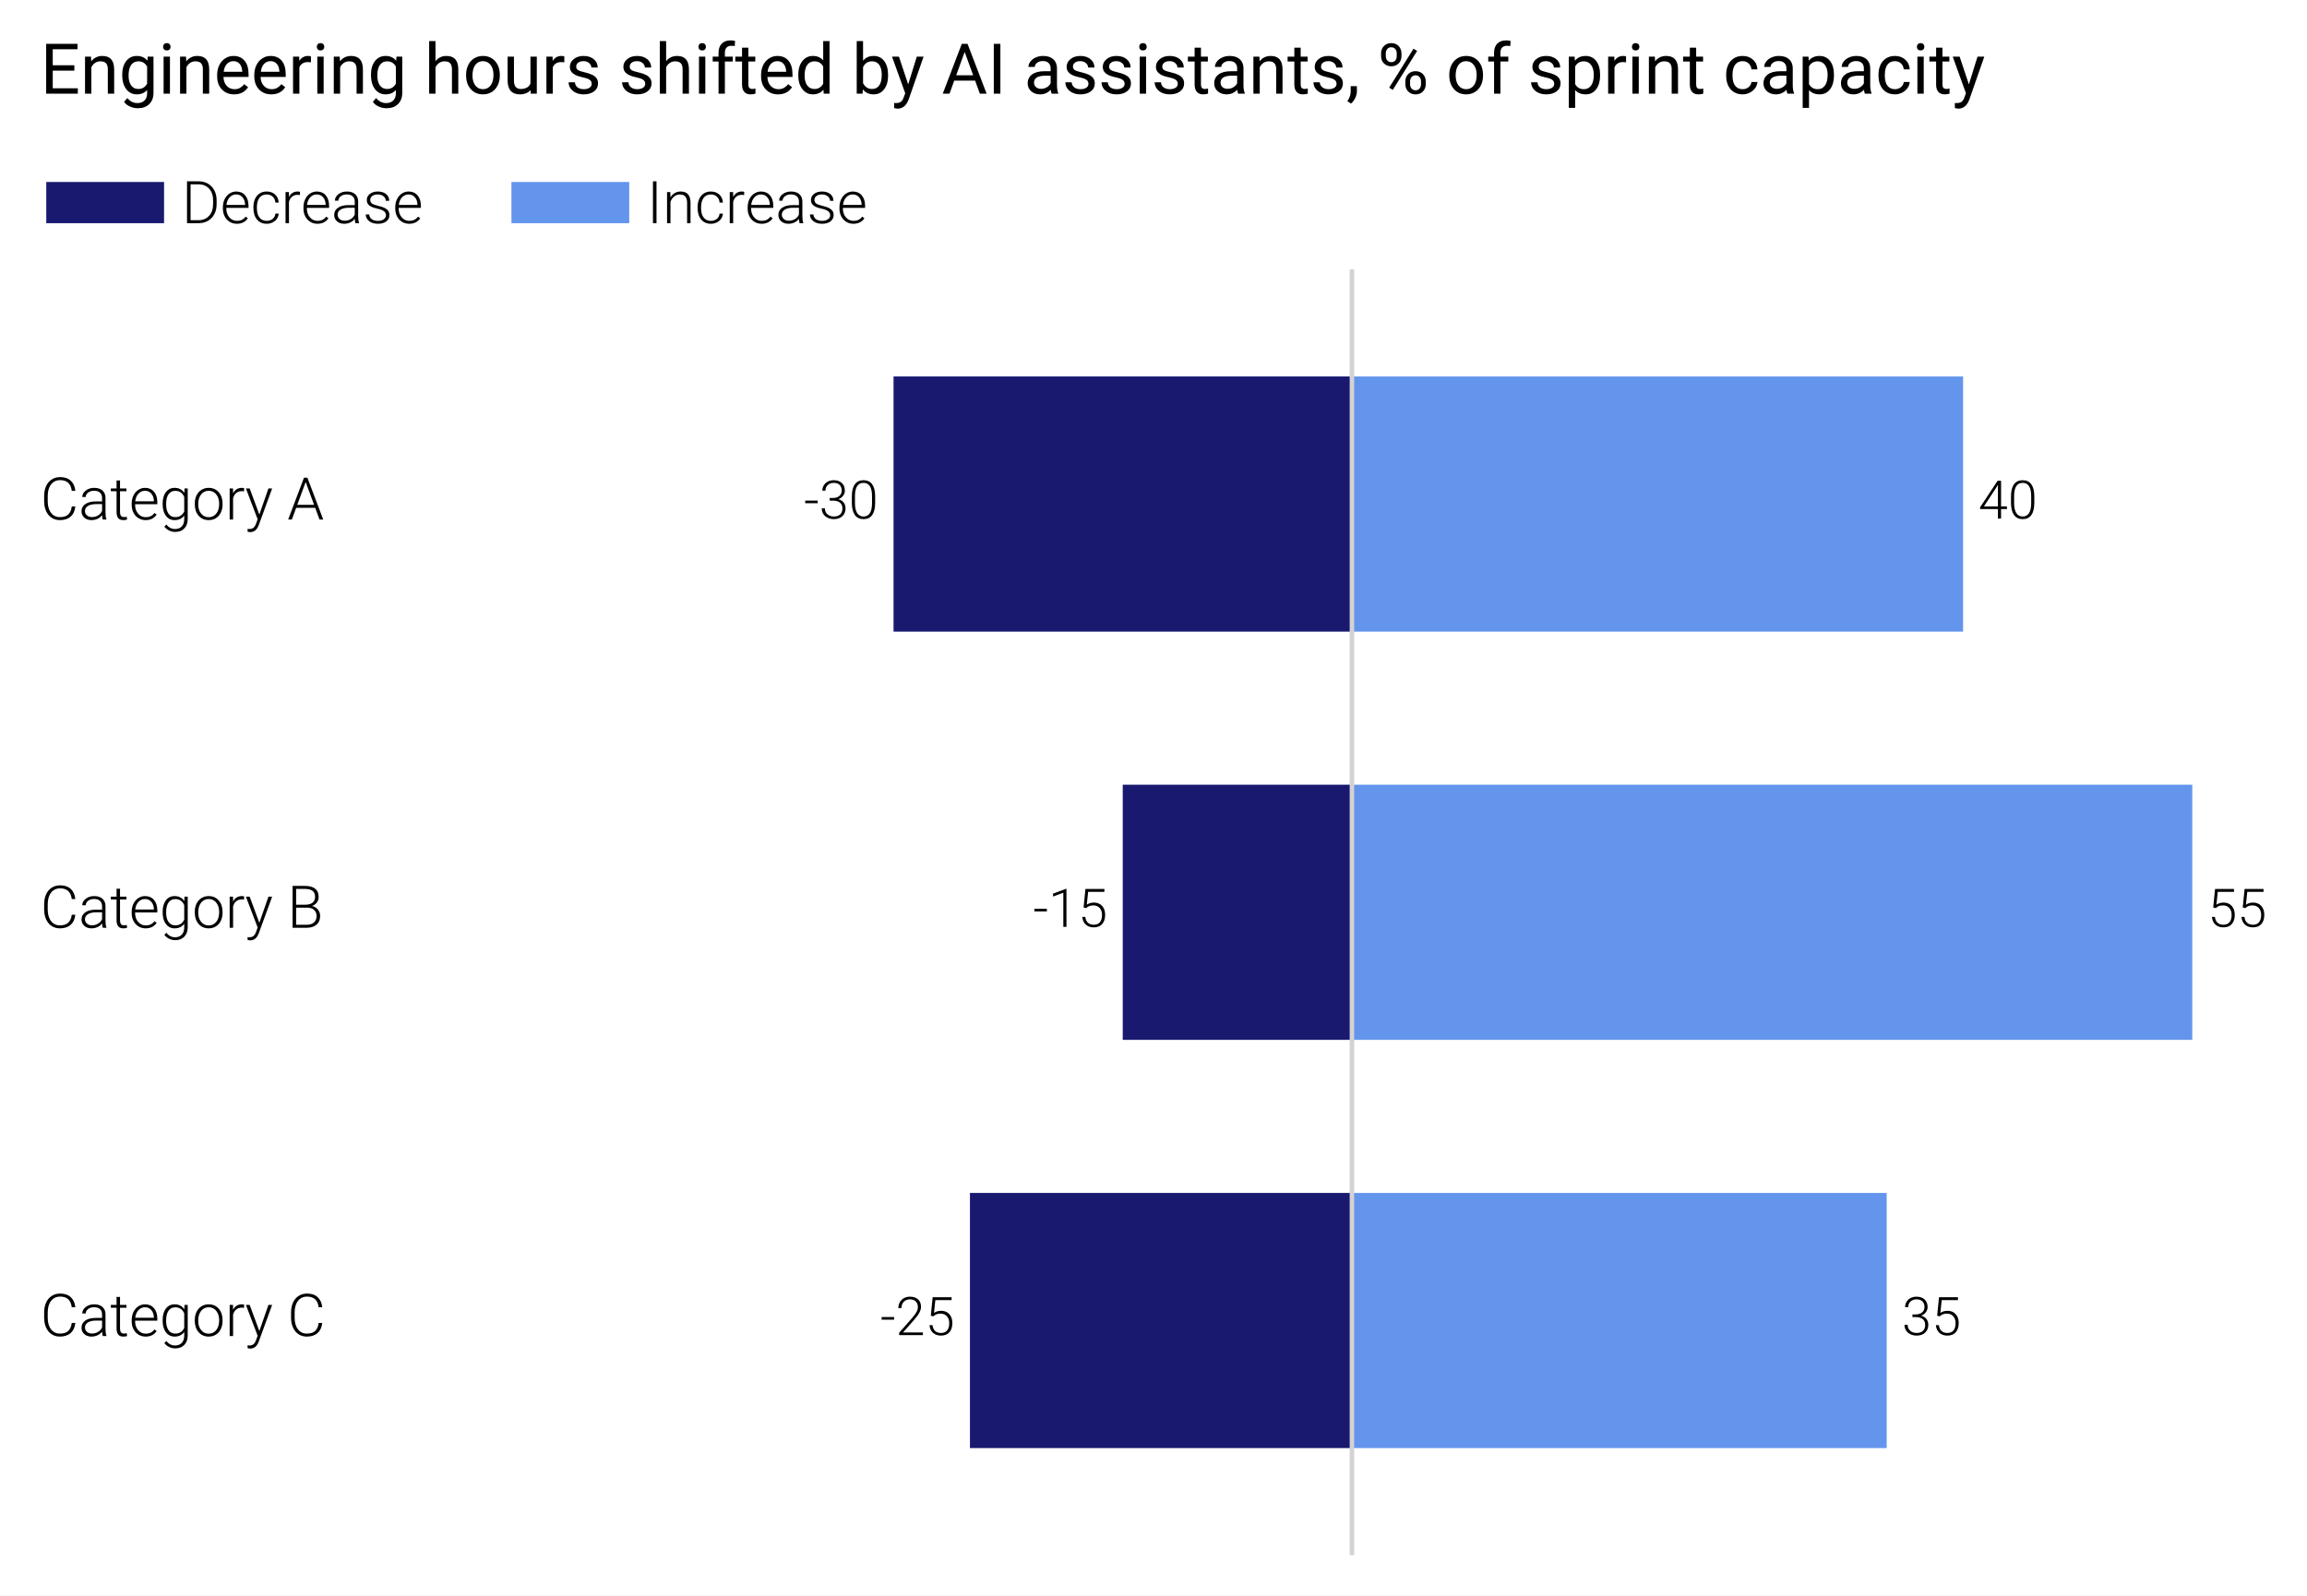
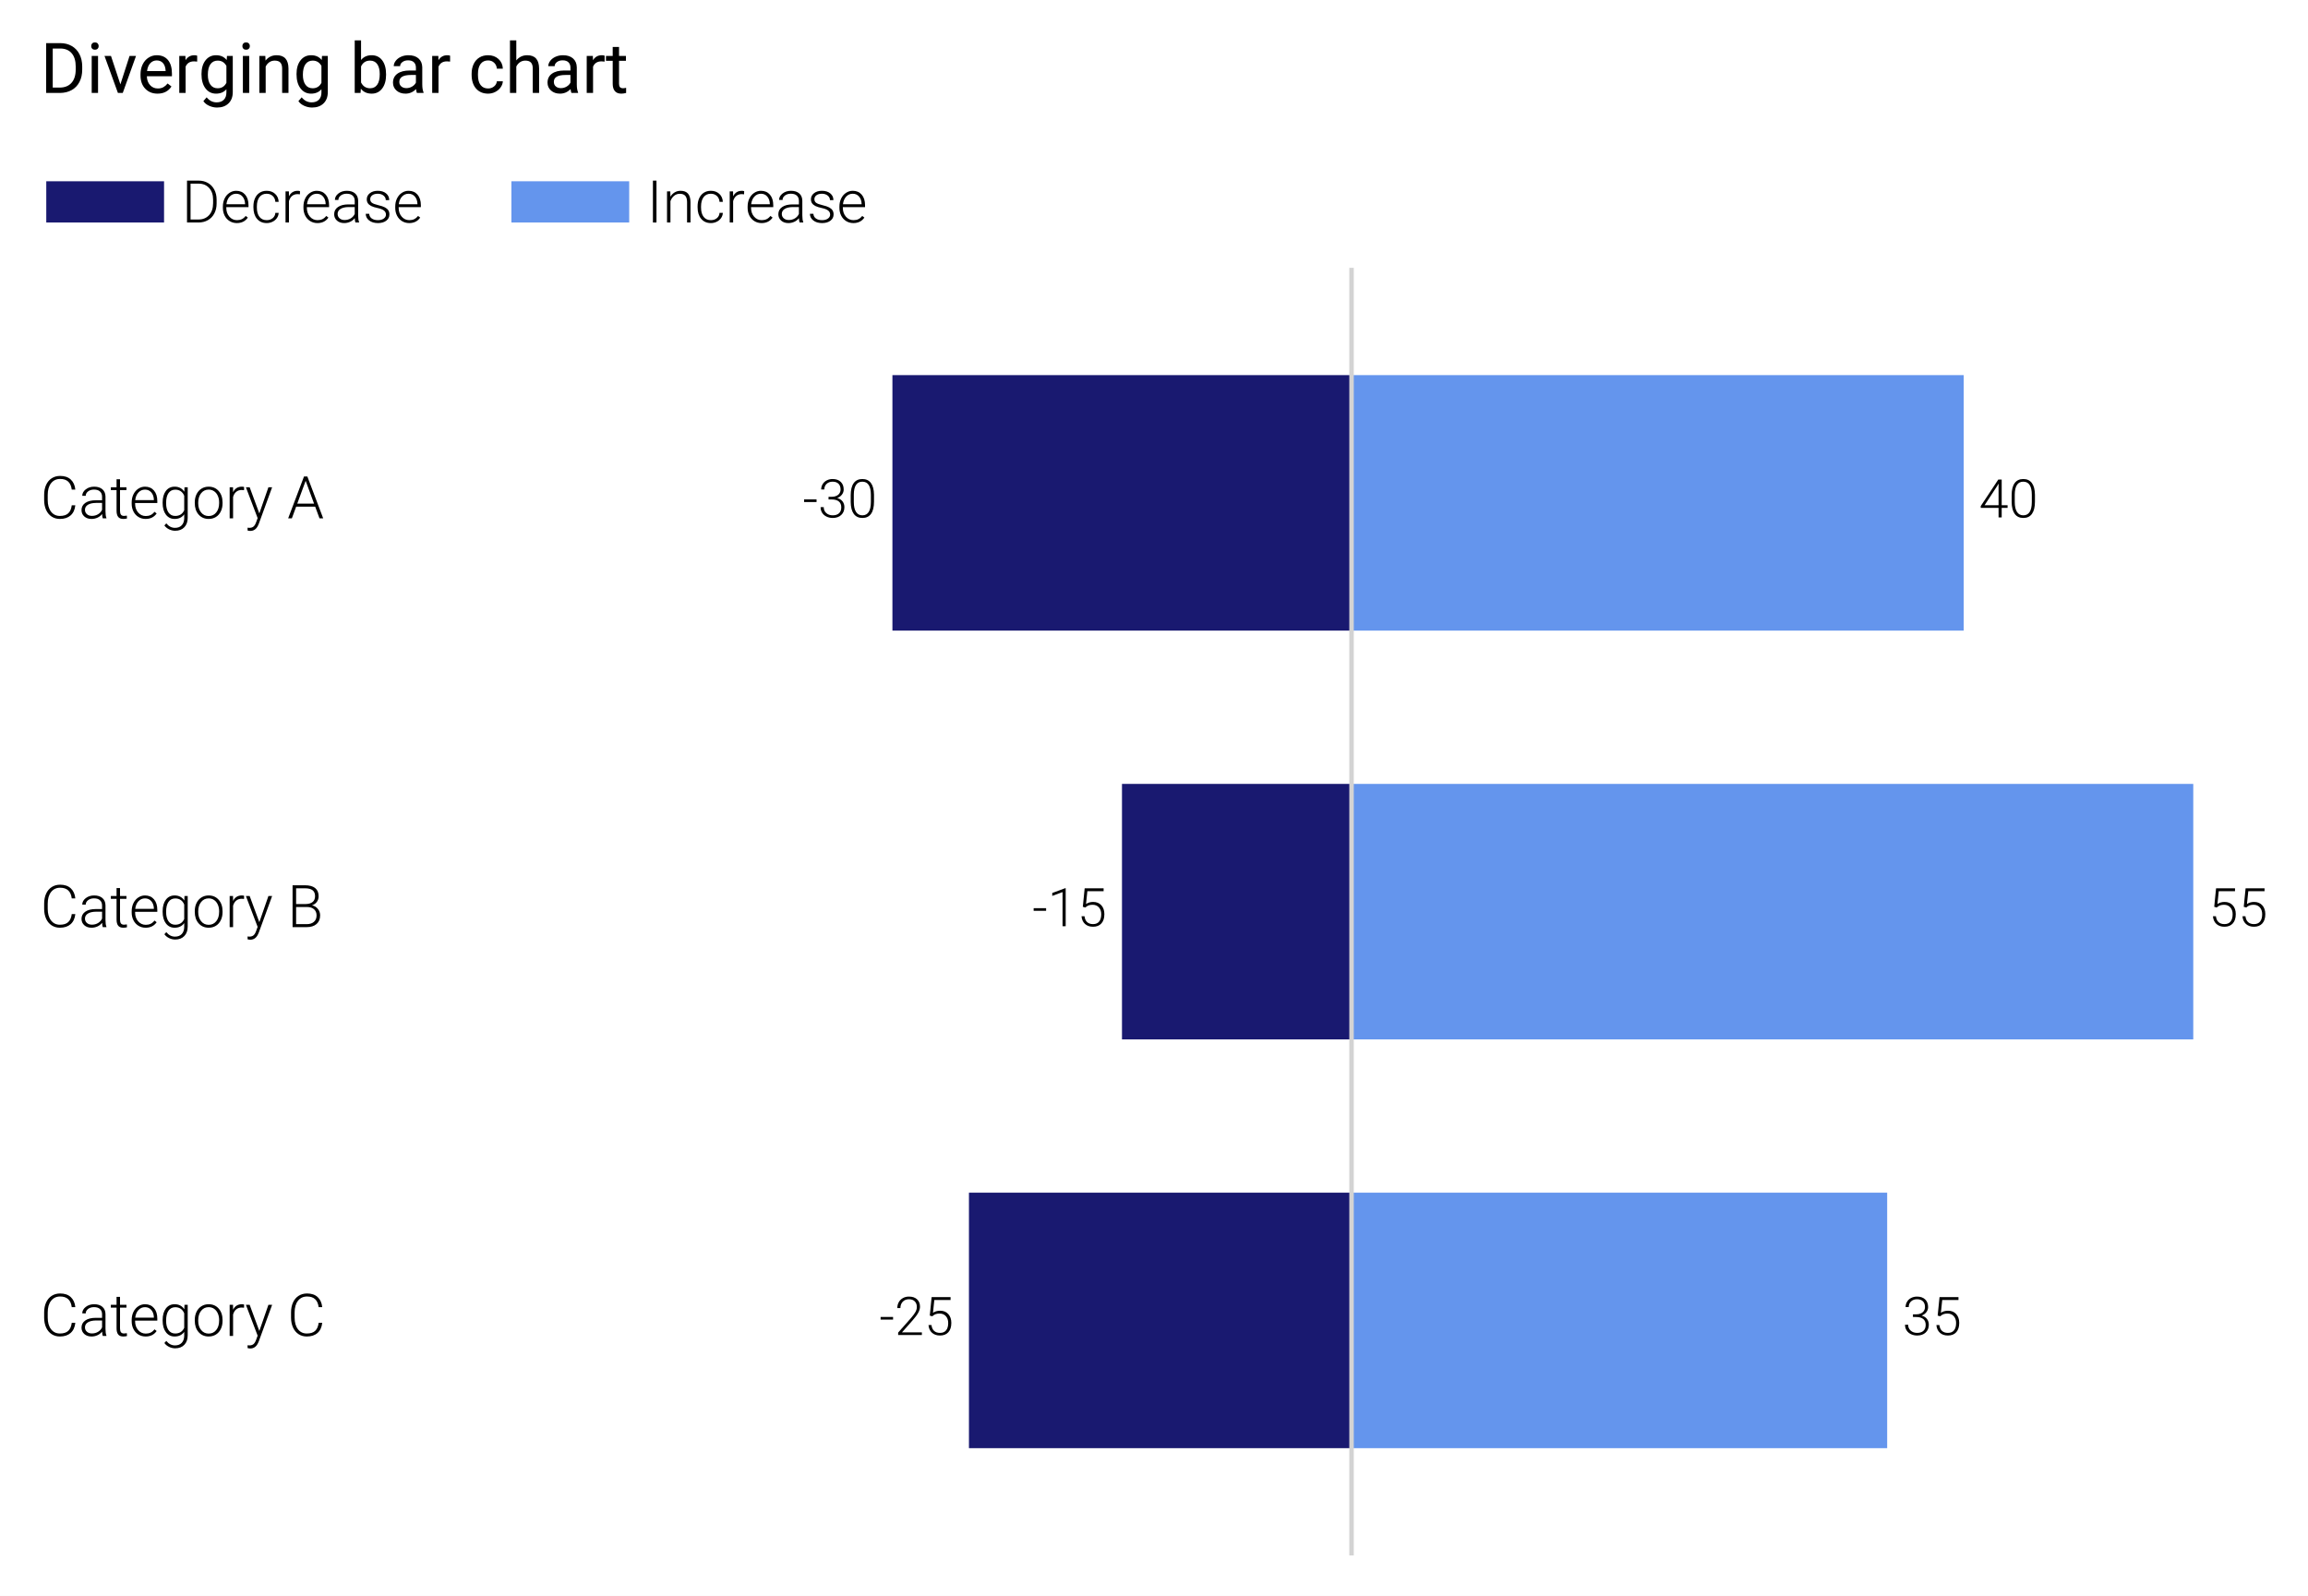
- <svg xmlns="http://www.w3.org/2000/svg" xmlns:xlink="http://www.w3.org/1999/xlink" width="411.298pt" height="284.55pt" viewBox="0 0 411.298 284.55" version="1.1">
+ <svg xmlns="http://www.w3.org/2000/svg" xmlns:xlink="http://www.w3.org/1999/xlink" width="411.495pt" height="284.562pt" viewBox="0 0 411.495 284.562" version="1.1">
  <defs>
    <style type="text/css">*{stroke-linejoin: round; stroke-linecap: butt}</style>
  </defs>
  <g id="figure_1">
    <g id="patch_1">
-       <path d="M 0 284.55  L 411.298 284.55  L 411.298 0  L 0 0  z " style="fill: #ffffff" />
+       <path d="M 0 284.562  L 411.495 284.562  L 411.495 0  L 0 0  z " style="fill: #ffffff" />
    </g>
    <g id="axes_1">
      <g id="patch_2">
-         <path d="M 147.728 277.35  L 402.42 277.35  L 402.42 48.027  L 147.728 48.027  z " style="fill: #ffffff" />
+         <path d="M 147.515 277.362  L 402.633 277.362  L 402.633 47.756  L 147.515 47.756  z " style="fill: #ffffff" />
      </g>
      <g id="matplotlib.axis_1" />
      <g id="matplotlib.axis_2" />
      <g id="patch_3">
-         <path d="M 241.024 258.239  L 172.924 258.239  L 172.924 212.739  L 241.024 212.739  z " clip-path="url(#p2fb91ea8da)" style="fill: #191970" />
+         <path d="M 240.967 258.229  L 172.754 258.229  L 172.754 212.672  L 240.967 212.672  z " clip-path="url(#pe2f3843106)" style="fill: #191970" />
      </g>
      <g id="patch_4">
-         <path d="M 241.024 185.438  L 200.164 185.438  L 200.164 139.938  L 241.024 139.938  z " clip-path="url(#p2fb91ea8da)" style="fill: #191970" />
+         <path d="M 240.967 185.338  L 200.039 185.338  L 200.039 139.781  L 240.967 139.781  z " clip-path="url(#pe2f3843106)" style="fill: #191970" />
      </g>
      <g id="patch_5">
-         <path d="M 241.024 112.638  L 159.305 112.638  L 159.305 67.137  L 241.024 67.137  z " clip-path="url(#p2fb91ea8da)" style="fill: #191970" />
+         <path d="M 240.967 112.447  L 159.111 112.447  L 159.111 66.89  L 240.967 66.89  z " clip-path="url(#pe2f3843106)" style="fill: #191970" />
      </g>
      <g id="patch_6">
-         <path d="M 241.024 258.239  L 336.364 258.239  L 336.364 212.739  L 241.024 212.739  z " clip-path="url(#p2fb91ea8da)" style="fill: #6495ed" />
+         <path d="M 240.967 258.229  L 336.466 258.229  L 336.466 212.672  L 240.967 212.672  z " clip-path="url(#pe2f3843106)" style="fill: #6495ed" />
      </g>
      <g id="patch_7">
-         <path d="M 241.024 185.438  L 390.844 185.438  L 390.844 139.938  L 241.024 139.938  z " clip-path="url(#p2fb91ea8da)" style="fill: #6495ed" />
+         <path d="M 240.967 185.338  L 391.037 185.338  L 391.037 139.781  L 240.967 139.781  z " clip-path="url(#pe2f3843106)" style="fill: #6495ed" />
      </g>
      <g id="patch_8">
-         <path d="M 241.024 112.638  L 349.984 112.638  L 349.984 67.137  L 241.024 67.137  z " clip-path="url(#p2fb91ea8da)" style="fill: #6495ed" />
+         <path d="M 240.967 112.447  L 350.109 112.447  L 350.109 66.89  L 240.967 66.89  z " clip-path="url(#pe2f3843106)" style="fill: #6495ed" />
      </g>
      <g id="line2d_1">
-         <path d="M 241.024 277.35  L 241.024 48.027  " clip-path="url(#p2fb91ea8da)" style="fill: none; stroke: #d3d3d3; stroke-width: 0.8; stroke-linecap: square" />
+         <path d="M 240.967 277.362  L 240.967 47.756  " clip-path="url(#pe2f3843106)" style="fill: none; stroke: #d3d3d3; stroke-width: 0.8; stroke-linecap: square" />
      </g>
      <g id="text_1">
-         <g transform="translate(7.2 238.2519) scale(0.105 -0.105)">
+         <g transform="translate(7.2 238.213) scale(0.105 -0.105)">
          <defs>
            <path id="Roboto-Light-43" d="M 3797 1419  Q 3719 700 3283 318  Q 2847 -63 2122 -63  Q 1616 -63 1227 190  Q 838 444 625 908  Q 413 1372 409 1969  L 409 2559  Q 409 3166 621 3634  Q 834 4103 1232 4358  Q 1631 4613 2150 4613  Q 2881 4613 3304 4217  Q 3728 3822 3797 3125  L 3409 3125  Q 3266 4284 2150 4284  Q 1531 4284 1164 3821  Q 797 3359 797 2544  L 797 1988  Q 797 1200 1155 731  Q 1513 263 2122 263  Q 2725 263 3031 552  Q 3338 841 3409 1419  L 3797 1419  z " transform="scale(0.015625)" />
            <path id="Roboto-Light-61" d="M 2622 0  Q 2566 159 2550 472  Q 2353 216 2048 76  Q 1744 -63 1403 -63  Q 916 -63 614 209  Q 313 481 313 897  Q 313 1391 723 1678  Q 1134 1966 1869 1966  L 2547 1966  L 2547 2350  Q 2547 2713 2323 2920  Q 2100 3128 1672 3128  Q 1281 3128 1025 2928  Q 769 2728 769 2447  L 394 2450  Q 394 2853 769 3148  Q 1144 3444 1691 3444  Q 2256 3444 2582 3161  Q 2909 2878 2919 2372  L 2919 772  Q 2919 281 3022 38  L 3022 0  L 2622 0  z M 1447 269  Q 1822 269 2117 450  Q 2413 631 2547 934  L 2547 1678  L 1878 1678  Q 1319 1672 1003 1473  Q 688 1275 688 928  Q 688 644 898 456  Q 1109 269 1447 269  z " transform="scale(0.015625)" />
            <path id="Roboto-Light-74" d="M 1069 4247  L 1069 3381  L 1769 3381  L 1769 3075  L 1069 3075  L 1069 822  Q 1069 541 1170 403  Q 1272 266 1509 266  Q 1603 266 1813 297  L 1828 -9  Q 1681 -63 1428 -63  Q 1044 -63 869 160  Q 694 384 694 819  L 694 3075  L 72 3075  L 72 3381  L 694 3381  L 694 4247  L 1069 4247  z " transform="scale(0.015625)" />
            <path id="Roboto-Light-65" d="M 1797 -63  Q 1366 -63 1017 150  Q 669 363 475 742  Q 281 1122 281 1594  L 281 1728  Q 281 2216 470 2606  Q 659 2997 996 3220  Q 1334 3444 1728 3444  Q 2344 3444 2705 3023  Q 3066 2603 3066 1875  L 3066 1666  L 653 1666  L 653 1594  Q 653 1019 983 636  Q 1313 253 1813 253  Q 2113 253 2342 362  Q 2572 472 2759 713  L 2994 534  Q 2581 -63 1797 -63  z M 1728 3125  Q 1306 3125 1017 2815  Q 728 2506 666 1984  L 2694 1984  L 2694 2025  Q 2678 2513 2415 2819  Q 2153 3125 1728 3125  z " transform="scale(0.015625)" />
            <path id="Roboto-Light-67" d="M 338 1722  Q 338 2516 689 2980  Q 1041 3444 1644 3444  Q 2334 3444 2694 2894  L 2713 3381  L 3063 3381  L 3063 69  Q 3063 -584 2697 -965  Q 2331 -1347 1706 -1347  Q 1353 -1347 1033 -1189  Q 713 -1031 528 -769  L 738 -544  Q 1134 -1031 1681 -1031  Q 2150 -1031 2412 -754  Q 2675 -478 2684 13  L 2684 438  Q 2325 -63 1638 -63  Q 1050 -63 694 406  Q 338 875 338 1672  L 338 1722  z M 716 1656  Q 716 1009 975 636  Q 1234 263 1706 263  Q 2397 263 2684 881  L 2684 2453  Q 2553 2778 2306 2948  Q 2059 3119 1713 3119  Q 1241 3119 978 2748  Q 716 2378 716 1656  z " transform="scale(0.015625)" />
            <path id="Roboto-Light-6f" d="M 281 1741  Q 281 2228 470 2618  Q 659 3009 1004 3226  Q 1350 3444 1788 3444  Q 2463 3444 2881 2970  Q 3300 2497 3300 1716  L 3300 1638  Q 3300 1147 3111 755  Q 2922 363 2578 150  Q 2234 -63 1794 -63  Q 1122 -63 701 410  Q 281 884 281 1666  L 281 1741  z M 656 1638  Q 656 1031 970 642  Q 1284 253 1794 253  Q 2300 253 2614 642  Q 2928 1031 2928 1669  L 2928 1741  Q 2928 2128 2784 2450  Q 2641 2772 2381 2948  Q 2122 3125 1788 3125  Q 1288 3125 972 2733  Q 656 2341 656 1706  L 656 1638  z " transform="scale(0.015625)" />
            <path id="Roboto-Light-72" d="M 2050 3063  Q 1931 3084 1797 3084  Q 1447 3084 1205 2889  Q 963 2694 859 2322  L 859 0  L 488 0  L 488 3381  L 853 3381  L 859 2844  Q 1156 3444 1813 3444  Q 1969 3444 2059 3403  L 2050 3063  z " transform="scale(0.015625)" />
            <path id="Roboto-Light-79" d="M 1559 538  L 2547 3381  L 2950 3381  L 1506 -575  L 1431 -750  Q 1153 -1366 572 -1366  Q 438 -1366 284 -1322  L 281 -1013  L 475 -1031  Q 750 -1031 920 -895  Q 1091 -759 1209 -428  L 1375 28  L 100 3381  L 509 3381  L 1559 538  z " transform="scale(0.015625)" />
            <path id="Roboto-Light-20" transform="scale(0.015625)" />
          </defs>
          <use xlink:href="#Roboto-Light-43" />
          <use xlink:href="#Roboto-Light-61" transform="translate(64.94141 0)" />
          <use xlink:href="#Roboto-Light-74" transform="translate(118.5059 0)" />
          <use xlink:href="#Roboto-Light-65" transform="translate(150.6348 0)" />
          <use xlink:href="#Roboto-Light-67" transform="translate(202.2949 0)" />
          <use xlink:href="#Roboto-Light-6f" transform="translate(257.7637 0)" />
          <use xlink:href="#Roboto-Light-72" transform="translate(313.7695 0)" />
          <use xlink:href="#Roboto-Light-79" transform="translate(347.4121 0)" />
          <use xlink:href="#Roboto-Light-20" transform="translate(394.9219 0)" />
          <use xlink:href="#Roboto-Light-43" transform="translate(419.2383 0)" />
        </g>
      </g>
      <g id="text_2">
-         <g transform="translate(7.2 165.451) scale(0.105 -0.105)">
+         <g transform="translate(7.2 165.3221) scale(0.105 -0.105)">
          <defs>
            <path id="Roboto-Light-42" d="M 575 0  L 575 4550  L 1919 4550  Q 2650 4550 3028 4248  Q 3406 3947 3406 3359  Q 3406 3006 3214 2745  Q 3022 2484 2688 2372  Q 3084 2284 3326 1981  Q 3569 1678 3569 1281  Q 3569 678 3180 339  Q 2791 0 2097 0  L 575 0  z M 959 2188  L 959 325  L 2113 325  Q 2606 325 2895 576  Q 3184 828 3184 1275  Q 3184 1697 2907 1942  Q 2631 2188 2144 2188  L 959 2188  z M 959 2509  L 2009 2509  Q 2491 2519 2755 2736  Q 3019 2953 3019 3369  Q 3019 3806 2745 4014  Q 2472 4222 1919 4222  L 959 4222  L 959 2509  z " transform="scale(0.015625)" />
          </defs>
          <use xlink:href="#Roboto-Light-43" />
          <use xlink:href="#Roboto-Light-61" transform="translate(64.94141 0)" />
          <use xlink:href="#Roboto-Light-74" transform="translate(118.5059 0)" />
          <use xlink:href="#Roboto-Light-65" transform="translate(150.6348 0)" />
          <use xlink:href="#Roboto-Light-67" transform="translate(202.2949 0)" />
          <use xlink:href="#Roboto-Light-6f" transform="translate(257.7637 0)" />
          <use xlink:href="#Roboto-Light-72" transform="translate(313.7695 0)" />
          <use xlink:href="#Roboto-Light-79" transform="translate(347.4121 0)" />
          <use xlink:href="#Roboto-Light-20" transform="translate(394.9219 0)" />
          <use xlink:href="#Roboto-Light-42" transform="translate(419.2383 0)" />
        </g>
      </g>
      <g id="text_3">
-         <g transform="translate(7.2 92.65007) scale(0.105 -0.105)">
+         <g transform="translate(7.2 92.43118) scale(0.105 -0.105)">
          <defs>
            <path id="Roboto-Light-41" d="M 3031 1275  L 966 1275  L 497 0  L 94 0  L 1816 4550  L 2181 4550  L 3903 0  L 3503 0  L 3031 1275  z M 1084 1603  L 2909 1603  L 1997 4081  L 1084 1603  z " transform="scale(0.015625)" />
          </defs>
          <use xlink:href="#Roboto-Light-43" />
          <use xlink:href="#Roboto-Light-61" transform="translate(64.94141 0)" />
          <use xlink:href="#Roboto-Light-74" transform="translate(118.5059 0)" />
          <use xlink:href="#Roboto-Light-65" transform="translate(150.6348 0)" />
          <use xlink:href="#Roboto-Light-67" transform="translate(202.2949 0)" />
          <use xlink:href="#Roboto-Light-6f" transform="translate(257.7637 0)" />
          <use xlink:href="#Roboto-Light-72" transform="translate(313.7695 0)" />
          <use xlink:href="#Roboto-Light-79" transform="translate(347.4121 0)" />
          <use xlink:href="#Roboto-Light-20" transform="translate(394.9219 0)" />
          <use xlink:href="#Roboto-Light-41" transform="translate(419.2383 0)" />
        </g>
      </g>
      <g id="text_4">
-         <g transform="translate(156.9524 238.0867) scale(0.095 -0.095)">
+         <g transform="translate(156.7773 238.0478) scale(0.095 -0.095)">
          <defs>
            <path id="Roboto-Light-2d" d="M 1650 1850  L 153 1850  L 153 2166  L 1650 2166  L 1650 1850  z " transform="scale(0.015625)" />
            <path id="Roboto-Light-32" d="M 3278 0  L 428 0  L 428 288  L 1988 2056  Q 2375 2503 2525 2793  Q 2675 3084 2675 3359  Q 2675 3791 2422 4042  Q 2169 4294 1725 4294  Q 1266 4294 983 4000  Q 700 3706 700 3238  L 328 3238  Q 328 3622 501 3937  Q 675 4253 995 4433  Q 1316 4613 1725 4613  Q 2350 4613 2701 4284  Q 3053 3956 3053 3391  Q 3053 3072 2854 2694  Q 2656 2316 2156 1750  L 888 316  L 3278 316  L 3278 0  z " transform="scale(0.015625)" />
            <path id="Roboto-Light-35" d="M 681 2331  L 903 4550  L 3178 4550  L 3178 4203  L 1225 4203  L 1066 2666  Q 1431 2916 1922 2916  Q 2538 2916 2903 2516  Q 3269 2116 3269 1450  Q 3269 731 2912 334  Q 2556 -63 1909 -63  Q 1316 -63 947 268  Q 578 600 525 1197  L 884 1197  Q 938 731 1200 492  Q 1463 253 1909 253  Q 2397 253 2645 562  Q 2894 872 2894 1444  Q 2894 1944 2616 2259  Q 2338 2575 1856 2575  Q 1591 2575 1394 2508  Q 1197 2441 978 2247  L 681 2331  z " transform="scale(0.015625)" />
          </defs>
          <use xlink:href="#Roboto-Light-2d" />
          <use xlink:href="#Roboto-Light-32" transform="translate(28.61328 0)" />
          <use xlink:href="#Roboto-Light-35" transform="translate(84.0332 0)" />
        </g>
      </g>
      <g id="text_5">
-         <g transform="translate(184.1923 165.2858) scale(0.095 -0.095)">
+         <g transform="translate(184.0627 165.1569) scale(0.095 -0.095)">
          <defs>
            <path id="Roboto-Light-31" d="M 2169 0  L 1794 0  L 1794 4100  L 556 3641  L 556 3991  L 2106 4566  L 2169 4566  L 2169 0  z " transform="scale(0.015625)" />
          </defs>
          <use xlink:href="#Roboto-Light-2d" />
          <use xlink:href="#Roboto-Light-31" transform="translate(28.61328 0)" />
          <use xlink:href="#Roboto-Light-35" transform="translate(84.0332 0)" />
        </g>
      </g>
      <g id="text_6">
-         <g transform="translate(143.3325 92.48491) scale(0.095 -0.095)">
+         <g transform="translate(143.1347 92.26602) scale(0.095 -0.095)">
          <defs>
            <path id="Roboto-Light-33" d="M 1259 2478  L 1647 2478  Q 1969 2478 2209 2592  Q 2450 2706 2576 2904  Q 2703 3103 2703 3363  Q 2703 3800 2456 4047  Q 2209 4294 1747 4294  Q 1309 4294 1029 4036  Q 750 3778 750 3356  L 375 3356  Q 375 3709 553 4001  Q 731 4294 1047 4453  Q 1363 4613 1747 4613  Q 2366 4613 2722 4275  Q 3078 3938 3078 3350  Q 3078 3022 2870 2745  Q 2663 2469 2300 2331  Q 2725 2213 2944 1923  Q 3163 1634 3163 1234  Q 3163 650 2781 293  Q 2400 -63 1763 -63  Q 1356 -63 1017 100  Q 678 263 492 555  Q 306 847 306 1234  L 681 1234  Q 681 800 984 526  Q 1288 253 1763 253  Q 2247 253 2517 501  Q 2788 750 2788 1222  Q 2788 1678 2495 1918  Q 2203 2159 1634 2159  L 1259 2159  L 1259 2478  z " transform="scale(0.015625)" />
            <path id="Roboto-Light-30" d="M 3172 1897  Q 3172 934 2819 435  Q 2466 -63 1778 -63  Q 1103 -63 743 426  Q 384 916 375 1850  L 375 2666  Q 375 3625 731 4119  Q 1088 4613 1772 4613  Q 2447 4613 2803 4136  Q 3159 3659 3172 2731  L 3172 1897  z M 2797 2713  Q 2797 3494 2542 3894  Q 2288 4294 1772 4294  Q 1266 4294 1009 3903  Q 753 3513 747 2750  L 747 1856  Q 747 1078 1011 665  Q 1275 253 1778 253  Q 2278 253 2536 656  Q 2794 1059 2797 1838  L 2797 2713  z " transform="scale(0.015625)" />
          </defs>
          <use xlink:href="#Roboto-Light-2d" />
          <use xlink:href="#Roboto-Light-33" transform="translate(28.61328 0)" />
          <use xlink:href="#Roboto-Light-30" transform="translate(84.0332 0)" />
        </g>
      </g>
      <g id="text_7">
-         <g transform="translate(339.0877 238.0867) scale(0.095 -0.095)">
+         <g transform="translate(339.1946 238.0478) scale(0.095 -0.095)">
          <use xlink:href="#Roboto-Light-33" />
          <use xlink:href="#Roboto-Light-35" transform="translate(55.41992 0)" />
        </g>
      </g>
      <g id="text_8">
-         <g transform="translate(393.5675 165.2858) scale(0.095 -0.095)">
+         <g transform="translate(393.7653 165.1569) scale(0.095 -0.095)">
          <use xlink:href="#Roboto-Light-35" />
          <use xlink:href="#Roboto-Light-35" transform="translate(55.41992 0)" />
        </g>
      </g>
      <g id="text_9">
-         <g transform="translate(352.7077 92.48491) scale(0.095 -0.095)">
+         <g transform="translate(352.8373 92.26602) scale(0.095 -0.095)">
          <defs>
            <path id="Roboto-Light-34" d="M 2725 1466  L 3434 1466  L 3434 1150  L 2725 1150  L 2725 0  L 2350 0  L 2350 1150  L 209 1150  L 209 1363  L 2316 4550  L 2725 4550  L 2725 1466  z M 669 1466  L 2350 1466  L 2350 4066  L 2184 3778  L 669 1466  z " transform="scale(0.015625)" />
          </defs>
          <use xlink:href="#Roboto-Light-34" />
          <use xlink:href="#Roboto-Light-30" transform="translate(55.41992 0)" />
        </g>
      </g>
    </g>
    <g id="text_10">
-       <g transform="translate(7.2 16.70391) scale(0.125 -0.125)">
+       <g transform="translate(7.2 16.575) scale(0.125 -0.125)">
        <defs>
-           <path id="Roboto-Regular-45" d="M 3100 2103  L 1128 2103  L 1128 491  L 3419 491  L 3419 0  L 528 0  L 528 4550  L 3388 4550  L 3388 4056  L 1128 4056  L 1128 2594  L 3100 2594  L 3100 2103  z " transform="scale(0.015625)" />
-           <path id="Roboto-Regular-6e" d="M 984 3381  L 1003 2956  Q 1391 3444 2016 3444  Q 3088 3444 3097 2234  L 3097 0  L 2519 0  L 2519 2238  Q 2516 2603 2352 2778  Q 2188 2953 1841 2953  Q 1559 2953 1346 2803  Q 1134 2653 1016 2409  L 1016 0  L 438 0  L 438 3381  L 984 3381  z " transform="scale(0.015625)" />
-           <path id="Roboto-Regular-67" d="M 300 1719  Q 300 2509 665 2976  Q 1031 3444 1634 3444  Q 2253 3444 2600 3006  L 2628 3381  L 3156 3381  L 3156 81  Q 3156 -575 2767 -953  Q 2378 -1331 1722 -1331  Q 1356 -1331 1006 -1175  Q 656 -1019 472 -747  L 772 -400  Q 1144 -859 1681 -859  Q 2103 -859 2339 -621  Q 2575 -384 2575 47  L 2575 338  Q 2228 -63 1628 -63  Q 1034 -63 667 415  Q 300 894 300 1719  z M 881 1653  Q 881 1081 1115 754  Q 1350 428 1772 428  Q 2319 428 2575 925  L 2575 2469  Q 2309 2953 1778 2953  Q 1356 2953 1118 2625  Q 881 2297 881 1653  z " transform="scale(0.015625)" />
+           <path id="Roboto-Regular-44" d="M 528 0  L 528 4550  L 1813 4550  Q 2406 4550 2862 4287  Q 3319 4025 3567 3540  Q 3816 3056 3819 2428  L 3819 2138  Q 3819 1494 3570 1009  Q 3322 525 2861 265  Q 2400 6 1788 0  L 528 0  z M 1128 4056  L 1128 491  L 1759 491  Q 2453 491 2839 922  Q 3225 1353 3225 2150  L 3225 2416  Q 3225 3191 2861 3620  Q 2497 4050 1828 4056  L 1128 4056  z " transform="scale(0.015625)" />
          <path id="Roboto-Regular-69" d="M 1066 0  L 488 0  L 488 3381  L 1066 3381  L 1066 0  z M 441 4278  Q 441 4419 527 4516  Q 613 4613 781 4613  Q 950 4613 1037 4516  Q 1125 4419 1125 4278  Q 1125 4138 1037 4044  Q 950 3950 781 3950  Q 613 3950 527 4044  Q 441 4138 441 4278  z " transform="scale(0.015625)" />
+           <path id="Roboto-Regular-76" d="M 1553 784  L 2391 3381  L 2981 3381  L 1769 0  L 1328 0  L 103 3381  L 694 3381  L 1553 784  z " transform="scale(0.015625)" />
          <path id="Roboto-Regular-65" d="M 1841 -63  Q 1153 -63 722 389  Q 291 841 291 1597  L 291 1703  Q 291 2206 483 2601  Q 675 2997 1020 3220  Q 1366 3444 1769 3444  Q 2428 3444 2793 3009  Q 3159 2575 3159 1766  L 3159 1525  L 869 1525  Q 881 1025 1161 717  Q 1441 409 1872 409  Q 2178 409 2390 534  Q 2603 659 2763 866  L 3116 591  Q 2691 -63 1841 -63  z M 1769 2969  Q 1419 2969 1181 2714  Q 944 2459 888 2000  L 2581 2000  L 2581 2044  Q 2556 2484 2343 2726  Q 2131 2969 1769 2969  z " transform="scale(0.015625)" />
          <path id="Roboto-Regular-72" d="M 2072 2863  Q 1941 2884 1788 2884  Q 1219 2884 1016 2400  L 1016 0  L 438 0  L 438 3381  L 1000 3381  L 1009 2991  Q 1294 3444 1816 3444  Q 1984 3444 2072 3400  L 2072 2863  z " transform="scale(0.015625)" />
+           <path id="Roboto-Regular-67" d="M 300 1719  Q 300 2509 665 2976  Q 1031 3444 1634 3444  Q 2253 3444 2600 3006  L 2628 3381  L 3156 3381  L 3156 81  Q 3156 -575 2767 -953  Q 2378 -1331 1722 -1331  Q 1356 -1331 1006 -1175  Q 656 -1019 472 -747  L 772 -400  Q 1144 -859 1681 -859  Q 2103 -859 2339 -621  Q 2575 -384 2575 47  L 2575 338  Q 2228 -63 1628 -63  Q 1034 -63 667 415  Q 300 894 300 1719  z M 881 1653  Q 881 1081 1115 754  Q 1350 428 1772 428  Q 2319 428 2575 925  L 2575 2469  Q 2309 2953 1778 2953  Q 1356 2953 1118 2625  Q 881 2297 881 1653  z " transform="scale(0.015625)" />
+           <path id="Roboto-Regular-6e" d="M 984 3381  L 1003 2956  Q 1391 3444 2016 3444  Q 3088 3444 3097 2234  L 3097 0  L 2519 0  L 2519 2238  Q 2516 2603 2352 2778  Q 2188 2953 1841 2953  Q 1559 2953 1346 2803  Q 1134 2653 1016 2409  L 1016 0  L 438 0  L 438 3381  L 984 3381  z " transform="scale(0.015625)" />
          <path id="Roboto-Regular-20" transform="scale(0.015625)" />
+           <path id="Roboto-Regular-62" d="M 3300 1653  Q 3300 878 2944 407  Q 2588 -63 1988 -63  Q 1347 -63 997 391  L 969 0  L 438 0  L 438 4800  L 1016 4800  L 1016 3009  Q 1366 3444 1981 3444  Q 2597 3444 2948 2978  Q 3300 2513 3300 1703  L 3300 1653  z M 2722 1719  Q 2722 2309 2494 2631  Q 2266 2953 1838 2953  Q 1266 2953 1016 2422  L 1016 959  Q 1281 428 1844 428  Q 2259 428 2490 750  Q 2722 1072 2722 1719  z " transform="scale(0.015625)" />
+           <path id="Roboto-Regular-61" d="M 2525 0  Q 2475 100 2444 356  Q 2041 -63 1481 -63  Q 981 -63 661 220  Q 341 503 341 938  Q 341 1466 742 1758  Q 1144 2050 1872 2050  L 2434 2050  L 2434 2316  Q 2434 2619 2253 2798  Q 2072 2978 1719 2978  Q 1409 2978 1200 2822  Q 991 2666 991 2444  L 409 2444  Q 409 2697 589 2933  Q 769 3169 1076 3306  Q 1384 3444 1753 3444  Q 2338 3444 2669 3151  Q 3000 2859 3013 2347  L 3013 791  Q 3013 325 3131 50  L 3131 0  L 2525 0  z M 1566 441  Q 1838 441 2081 581  Q 2325 722 2434 947  L 2434 1641  L 1981 1641  Q 919 1641 919 1019  Q 919 747 1100 594  Q 1281 441 1566 441  z " transform="scale(0.015625)" />
+           <path id="Roboto-Regular-63" d="M 1794 409  Q 2103 409 2334 596  Q 2566 784 2591 1066  L 3138 1066  Q 3122 775 2937 512  Q 2753 250 2445 93  Q 2138 -63 1794 -63  Q 1103 -63 695 398  Q 288 859 288 1659  L 288 1756  Q 288 2250 469 2634  Q 650 3019 989 3231  Q 1328 3444 1791 3444  Q 2359 3444 2736 3103  Q 3113 2763 3138 2219  L 2591 2219  Q 2566 2547 2342 2758  Q 2119 2969 1791 2969  Q 1350 2969 1108 2651  Q 866 2334 866 1734  L 866 1625  Q 866 1041 1106 725  Q 1347 409 1794 409  z " transform="scale(0.015625)" />
          <path id="Roboto-Regular-68" d="M 1016 2972  Q 1400 3444 2016 3444  Q 3088 3444 3097 2234  L 3097 0  L 2519 0  L 2519 2238  Q 2516 2603 2352 2778  Q 2188 2953 1841 2953  Q 1559 2953 1346 2803  Q 1134 2653 1016 2409  L 1016 0  L 438 0  L 438 4800  L 1016 4800  L 1016 2972  z " transform="scale(0.015625)" />
-           <path id="Roboto-Regular-6f" d="M 284 1722  Q 284 2219 479 2616  Q 675 3013 1023 3228  Q 1372 3444 1819 3444  Q 2509 3444 2936 2966  Q 3363 2488 3363 1694  L 3363 1653  Q 3363 1159 3173 767  Q 2984 375 2632 156  Q 2281 -63 1825 -63  Q 1138 -63 711 415  Q 284 894 284 1681  L 284 1722  z M 866 1653  Q 866 1091 1127 750  Q 1388 409 1825 409  Q 2266 409 2525 754  Q 2784 1100 2784 1722  Q 2784 2278 2520 2623  Q 2256 2969 1819 2969  Q 1391 2969 1128 2628  Q 866 2288 866 1653  z " transform="scale(0.015625)" />
-           <path id="Roboto-Regular-75" d="M 2525 334  Q 2188 -63 1534 -63  Q 994 -63 711 251  Q 428 566 425 1181  L 425 3381  L 1003 3381  L 1003 1197  Q 1003 428 1628 428  Q 2291 428 2509 922  L 2509 3381  L 3088 3381  L 3088 0  L 2538 0  L 2525 334  z " transform="scale(0.015625)" />
-           <path id="Roboto-Regular-73" d="M 2406 897  Q 2406 1131 2229 1261  Q 2053 1391 1614 1484  Q 1175 1578 917 1709  Q 659 1841 536 2022  Q 413 2203 413 2453  Q 413 2869 764 3156  Q 1116 3444 1663 3444  Q 2238 3444 2595 3147  Q 2953 2850 2953 2388  L 2372 2388  Q 2372 2625 2170 2797  Q 1969 2969 1663 2969  Q 1347 2969 1169 2831  Q 991 2694 991 2472  Q 991 2263 1156 2156  Q 1322 2050 1755 1953  Q 2188 1856 2456 1722  Q 2725 1588 2854 1398  Q 2984 1209 2984 938  Q 2984 484 2621 210  Q 2259 -63 1681 -63  Q 1275 -63 962 81  Q 650 225 473 483  Q 297 741 297 1041  L 875 1041  Q 891 750 1108 579  Q 1325 409 1681 409  Q 2009 409 2207 542  Q 2406 675 2406 897  z " transform="scale(0.015625)" />
-           <path id="Roboto-Regular-66" d="M 722 0  L 722 2934  L 188 2934  L 188 3381  L 722 3381  L 722 3728  Q 722 4272 1012 4569  Q 1303 4866 1834 4866  Q 2034 4866 2231 4813  L 2200 4344  Q 2053 4372 1888 4372  Q 1606 4372 1453 4208  Q 1300 4044 1300 3738  L 1300 3381  L 2022 3381  L 2022 2934  L 1300 2934  L 1300 0  L 722 0  z " transform="scale(0.015625)" />
          <path id="Roboto-Regular-74" d="M 1222 4200  L 1222 3381  L 1853 3381  L 1853 2934  L 1222 2934  L 1222 838  Q 1222 634 1306 532  Q 1391 431 1594 431  Q 1694 431 1869 469  L 1869 0  Q 1641 -63 1425 -63  Q 1038 -63 841 171  Q 644 406 644 838  L 644 2934  L 28 2934  L 28 3381  L 644 3381  L 644 4200  L 1222 4200  z " transform="scale(0.015625)" />
-           <path id="Roboto-Regular-64" d="M 297 1719  Q 297 2497 665 2970  Q 1034 3444 1631 3444  Q 2225 3444 2572 3038  L 2572 4800  L 3150 4800  L 3150 0  L 2619 0  L 2591 363  Q 2244 -63 1625 -63  Q 1038 -63 667 418  Q 297 900 297 1675  L 297 1719  z M 875 1653  Q 875 1078 1112 753  Q 1350 428 1769 428  Q 2319 428 2572 922  L 2572 2475  Q 2313 2953 1775 2953  Q 1350 2953 1112 2625  Q 875 2297 875 1653  z " transform="scale(0.015625)" />
-           <path id="Roboto-Regular-62" d="M 3300 1653  Q 3300 878 2944 407  Q 2588 -63 1988 -63  Q 1347 -63 997 391  L 969 0  L 438 0  L 438 4800  L 1016 4800  L 1016 3009  Q 1366 3444 1981 3444  Q 2597 3444 2948 2978  Q 3300 2513 3300 1703  L 3300 1653  z M 2722 1719  Q 2722 2309 2494 2631  Q 2266 2953 1838 2953  Q 1266 2953 1016 2422  L 1016 959  Q 1281 428 1844 428  Q 2259 428 2490 750  Q 2722 1072 2722 1719  z " transform="scale(0.015625)" />
-           <path id="Roboto-Regular-79" d="M 1544 847  L 2331 3381  L 2950 3381  L 1591 -522  Q 1275 -1366 588 -1366  L 478 -1356  L 263 -1316  L 263 -847  L 419 -859  Q 713 -859 877 -740  Q 1041 -622 1147 -306  L 1275 38  L 69 3381  L 700 3381  L 1544 847  z " transform="scale(0.015625)" />
-           <path id="Roboto-Regular-41" d="M 3041 1188  L 1134 1188  L 706 0  L 88 0  L 1825 4550  L 2350 4550  L 4091 0  L 3475 0  L 3041 1188  z M 1316 1681  L 2863 1681  L 2088 3809  L 1316 1681  z " transform="scale(0.015625)" />
-           <path id="Roboto-Regular-49" d="M 1172 0  L 572 0  L 572 4550  L 1172 4550  L 1172 0  z " transform="scale(0.015625)" />
-           <path id="Roboto-Regular-61" d="M 2525 0  Q 2475 100 2444 356  Q 2041 -63 1481 -63  Q 981 -63 661 220  Q 341 503 341 938  Q 341 1466 742 1758  Q 1144 2050 1872 2050  L 2434 2050  L 2434 2316  Q 2434 2619 2253 2798  Q 2072 2978 1719 2978  Q 1409 2978 1200 2822  Q 991 2666 991 2444  L 409 2444  Q 409 2697 589 2933  Q 769 3169 1076 3306  Q 1384 3444 1753 3444  Q 2338 3444 2669 3151  Q 3000 2859 3013 2347  L 3013 791  Q 3013 325 3131 50  L 3131 0  L 2525 0  z M 1566 441  Q 1838 441 2081 581  Q 2325 722 2434 947  L 2434 1641  L 1981 1641  Q 919 1641 919 1019  Q 919 747 1100 594  Q 1281 441 1566 441  z " transform="scale(0.015625)" />
-           <path id="Roboto-Regular-2c" d="M 419 -906  L 91 -681  Q 384 -272 397 163  L 397 684  L 963 684  L 963 231  Q 963 -84 808 -400  Q 653 -716 419 -906  z " transform="scale(0.015625)" />
-           <path id="Roboto-Regular-25" d="M 328 3675  Q 328 4084 589 4350  Q 850 4616 1259 4616  Q 1675 4616 1933 4348  Q 2191 4081 2191 3656  L 2191 3434  Q 2191 3022 1930 2761  Q 1669 2500 1266 2500  Q 859 2500 593 2761  Q 328 3022 328 3456  L 328 3675  z M 759 3434  Q 759 3191 896 3033  Q 1034 2875 1266 2875  Q 1488 2875 1623 3028  Q 1759 3181 1759 3447  L 1759 3675  Q 1759 3919 1625 4078  Q 1491 4238 1259 4238  Q 1028 4238 893 4078  Q 759 3919 759 3663  L 759 3434  z M 2544 1116  Q 2544 1525 2805 1789  Q 3066 2053 3475 2053  Q 3884 2053 4146 1790  Q 4409 1528 4409 1094  L 4409 872  Q 4409 463 4148 198  Q 3888 -66 3481 -66  Q 3075 -66 2809 195  Q 2544 456 2544 891  L 2544 1116  z M 2975 872  Q 2975 625 3112 467  Q 3250 309 3481 309  Q 3706 309 3840 464  Q 3975 619 3975 884  L 3975 1116  Q 3975 1363 3839 1519  Q 3703 1675 3475 1675  Q 3253 1675 3114 1520  Q 2975 1366 2975 1103  L 2975 872  z M 1397 344  L 1069 550  L 3291 4106  L 3619 3900  L 1397 344  z " transform="scale(0.015625)" />
-           <path id="Roboto-Regular-70" d="M 3294 1653  Q 3294 881 2941 409  Q 2588 -63 1984 -63  Q 1369 -63 1016 328  L 1016 -1300  L 438 -1300  L 438 3381  L 966 3381  L 994 3006  Q 1347 3444 1975 3444  Q 2584 3444 2939 2984  Q 3294 2525 3294 1706  L 3294 1653  z M 2716 1719  Q 2716 2291 2472 2622  Q 2228 2953 1803 2953  Q 1278 2953 1016 2488  L 1016 872  Q 1275 409 1809 409  Q 2225 409 2470 739  Q 2716 1069 2716 1719  z " transform="scale(0.015625)" />
-           <path id="Roboto-Regular-63" d="M 1794 409  Q 2103 409 2334 596  Q 2566 784 2591 1066  L 3138 1066  Q 3122 775 2937 512  Q 2753 250 2445 93  Q 2138 -63 1794 -63  Q 1103 -63 695 398  Q 288 859 288 1659  L 288 1756  Q 288 2250 469 2634  Q 650 3019 989 3231  Q 1328 3444 1791 3444  Q 2359 3444 2736 3103  Q 3113 2763 3138 2219  L 2591 2219  Q 2566 2547 2342 2758  Q 2119 2969 1791 2969  Q 1350 2969 1108 2651  Q 866 2334 866 1734  L 866 1625  Q 866 1041 1106 725  Q 1347 409 1794 409  z " transform="scale(0.015625)" />
        </defs>
-         <use xlink:href="#Roboto-Regular-45" />
-         <use xlink:href="#Roboto-Regular-6e" transform="translate(56.83594 0)" />
-         <use xlink:href="#Roboto-Regular-67" transform="translate(112.0117 0)" />
-         <use xlink:href="#Roboto-Regular-69" transform="translate(168.1152 0)" />
-         <use xlink:href="#Roboto-Regular-6e" transform="translate(192.3828 0)" />
-         <use xlink:href="#Roboto-Regular-65" transform="translate(247.5586 0)" />
-         <use xlink:href="#Roboto-Regular-65" transform="translate(300.5371 0)" />
-         <use xlink:href="#Roboto-Regular-72" transform="translate(353.5156 0)" />
-         <use xlink:href="#Roboto-Regular-69" transform="translate(387.3535 0)" />
-         <use xlink:href="#Roboto-Regular-6e" transform="translate(411.6211 0)" />
-         <use xlink:href="#Roboto-Regular-67" transform="translate(466.7969 0)" />
-         <use xlink:href="#Roboto-Regular-20" transform="translate(522.9004 0)" />
-         <use xlink:href="#Roboto-Regular-68" transform="translate(547.6562 0)" />
-         <use xlink:href="#Roboto-Regular-6f" transform="translate(602.7344 0)" />
-         <use xlink:href="#Roboto-Regular-75" transform="translate(659.7656 0)" />
-         <use xlink:href="#Roboto-Regular-72" transform="translate(714.8926 0)" />
-         <use xlink:href="#Roboto-Regular-73" transform="translate(748.7305 0)" />
-         <use xlink:href="#Roboto-Regular-20" transform="translate(800.293 0)" />
-         <use xlink:href="#Roboto-Regular-73" transform="translate(825.0488 0)" />
-         <use xlink:href="#Roboto-Regular-68" transform="translate(876.6113 0)" />
-         <use xlink:href="#Roboto-Regular-69" transform="translate(931.6895 0)" />
-         <use xlink:href="#Roboto-Regular-66" transform="translate(955.957 0)" />
-         <use xlink:href="#Roboto-Regular-74" transform="translate(990.6738 0)" />
-         <use xlink:href="#Roboto-Regular-65" transform="translate(1023.34 0)" />
-         <use xlink:href="#Roboto-Regular-64" transform="translate(1076.318 0)" />
-         <use xlink:href="#Roboto-Regular-20" transform="translate(1132.715 0)" />
-         <use xlink:href="#Roboto-Regular-62" transform="translate(1157.471 0)" />
-         <use xlink:href="#Roboto-Regular-79" transform="translate(1213.574 0)" />
-         <use xlink:href="#Roboto-Regular-20" transform="translate(1260.889 0)" />
-         <use xlink:href="#Roboto-Regular-41" transform="translate(1285.645 0)" />
-         <use xlink:href="#Roboto-Regular-49" transform="translate(1350.879 0)" />
-         <use xlink:href="#Roboto-Regular-20" transform="translate(1378.076 0)" />
-         <use xlink:href="#Roboto-Regular-61" transform="translate(1402.832 0)" />
-         <use xlink:href="#Roboto-Regular-73" transform="translate(1457.227 0)" />
-         <use xlink:href="#Roboto-Regular-73" transform="translate(1508.789 0)" />
-         <use xlink:href="#Roboto-Regular-69" transform="translate(1560.352 0)" />
-         <use xlink:href="#Roboto-Regular-73" transform="translate(1584.619 0)" />
-         <use xlink:href="#Roboto-Regular-74" transform="translate(1636.182 0)" />
-         <use xlink:href="#Roboto-Regular-61" transform="translate(1668.848 0)" />
-         <use xlink:href="#Roboto-Regular-6e" transform="translate(1723.242 0)" />
-         <use xlink:href="#Roboto-Regular-74" transform="translate(1778.418 0)" />
-         <use xlink:href="#Roboto-Regular-73" transform="translate(1811.084 0)" />
-         <use xlink:href="#Roboto-Regular-2c" transform="translate(1862.646 0)" />
-         <use xlink:href="#Roboto-Regular-20" transform="translate(1882.275 0)" />
-         <use xlink:href="#Roboto-Regular-25" transform="translate(1907.031 0)" />
-         <use xlink:href="#Roboto-Regular-20" transform="translate(1980.273 0)" />
-         <use xlink:href="#Roboto-Regular-6f" transform="translate(2005.029 0)" />
-         <use xlink:href="#Roboto-Regular-66" transform="translate(2062.061 0)" />
-         <use xlink:href="#Roboto-Regular-20" transform="translate(2096.777 0)" />
-         <use xlink:href="#Roboto-Regular-73" transform="translate(2121.533 0)" />
-         <use xlink:href="#Roboto-Regular-70" transform="translate(2173.096 0)" />
-         <use xlink:href="#Roboto-Regular-72" transform="translate(2229.199 0)" />
-         <use xlink:href="#Roboto-Regular-69" transform="translate(2263.037 0)" />
-         <use xlink:href="#Roboto-Regular-6e" transform="translate(2287.305 0)" />
-         <use xlink:href="#Roboto-Regular-74" transform="translate(2342.48 0)" />
-         <use xlink:href="#Roboto-Regular-20" transform="translate(2375.146 0)" />
-         <use xlink:href="#Roboto-Regular-63" transform="translate(2399.902 0)" />
-         <use xlink:href="#Roboto-Regular-61" transform="translate(2452.246 0)" />
-         <use xlink:href="#Roboto-Regular-70" transform="translate(2506.641 0)" />
-         <use xlink:href="#Roboto-Regular-61" transform="translate(2562.744 0)" />
-         <use xlink:href="#Roboto-Regular-63" transform="translate(2617.139 0)" />
-         <use xlink:href="#Roboto-Regular-69" transform="translate(2669.482 0)" />
-         <use xlink:href="#Roboto-Regular-74" transform="translate(2693.75 0)" />
-         <use xlink:href="#Roboto-Regular-79" transform="translate(2726.416 0)" />
+         <use xlink:href="#Roboto-Regular-44" />
+         <use xlink:href="#Roboto-Regular-69" transform="translate(65.57617 0)" />
+         <use xlink:href="#Roboto-Regular-76" transform="translate(89.84375 0)" />
+         <use xlink:href="#Roboto-Regular-65" transform="translate(138.2812 0)" />
+         <use xlink:href="#Roboto-Regular-72" transform="translate(191.2598 0)" />
+         <use xlink:href="#Roboto-Regular-67" transform="translate(225.0977 0)" />
+         <use xlink:href="#Roboto-Regular-69" transform="translate(281.2012 0)" />
+         <use xlink:href="#Roboto-Regular-6e" transform="translate(305.4688 0)" />
+         <use xlink:href="#Roboto-Regular-67" transform="translate(360.6445 0)" />
+         <use xlink:href="#Roboto-Regular-20" transform="translate(416.748 0)" />
+         <use xlink:href="#Roboto-Regular-62" transform="translate(441.5039 0)" />
+         <use xlink:href="#Roboto-Regular-61" transform="translate(497.6074 0)" />
+         <use xlink:href="#Roboto-Regular-72" transform="translate(552.002 0)" />
+         <use xlink:href="#Roboto-Regular-20" transform="translate(585.8398 0)" />
+         <use xlink:href="#Roboto-Regular-63" transform="translate(610.5957 0)" />
+         <use xlink:href="#Roboto-Regular-68" transform="translate(662.9395 0)" />
+         <use xlink:href="#Roboto-Regular-61" transform="translate(718.0176 0)" />
+         <use xlink:href="#Roboto-Regular-72" transform="translate(772.4121 0)" />
+         <use xlink:href="#Roboto-Regular-74" transform="translate(806.25 0)" />
      </g>
    </g>
    <g id="legend_1">
      <g id="patch_9">
-         <path d="M 8.25 39.802  L 29.25 39.802  L 29.25 32.452  L 8.25 32.452  z " style="fill: #191970" />
+         <path d="M 8.25 39.673  L 29.25 39.673  L 29.25 32.323  L 8.25 32.323  z " style="fill: #191970" />
      </g>
      <g id="text_11">
-         <g transform="translate(32.4 39.80213) scale(0.105 -0.105)">
+         <g transform="translate(32.4 39.67323) scale(0.105 -0.105)">
          <defs>
            <path id="Roboto-Light-44" d="M 575 0  L 575 4550  L 1847 4550  Q 2406 4550 2850 4295  Q 3294 4041 3542 3566  Q 3791 3091 3791 2484  L 3791 2066  Q 3791 1456 3544 984  Q 3297 513 2848 256  Q 2400 0 1819 0  L 575 0  z M 959 4222  L 959 325  L 1822 325  Q 2541 325 2975 801  Q 3409 1278 3409 2091  L 3409 2491  Q 3409 3275 2981 3747  Q 2553 4219 1853 4222  L 959 4222  z " transform="scale(0.015625)" />
            <path id="Roboto-Light-63" d="M 1738 253  Q 2128 253 2392 473  Q 2656 694 2678 1044  L 3038 1044  Q 3022 734 2844 479  Q 2666 225 2370 81  Q 2075 -63 1738 -63  Q 1072 -63 683 400  Q 294 863 294 1644  L 294 1756  Q 294 2256 469 2640  Q 644 3025 970 3234  Q 1297 3444 1734 3444  Q 2291 3444 2652 3112  Q 3013 2781 3038 2241  L 2678 2241  Q 2653 2638 2392 2881  Q 2131 3125 1734 3125  Q 1228 3125 948 2759  Q 669 2394 669 1734  L 669 1625  Q 669 978 948 615  Q 1228 253 1738 253  z " transform="scale(0.015625)" />
            <path id="Roboto-Light-73" d="M 2513 859  Q 2513 1138 2289 1306  Q 2066 1475 1616 1570  Q 1166 1666 917 1789  Q 669 1913 548 2091  Q 428 2269 428 2522  Q 428 2922 762 3183  Q 1097 3444 1619 3444  Q 2184 3444 2526 3164  Q 2869 2884 2869 2434  L 2494 2434  Q 2494 2731 2245 2928  Q 1997 3125 1619 3125  Q 1250 3125 1026 2961  Q 803 2797 803 2534  Q 803 2281 989 2142  Q 1175 2003 1667 1887  Q 2159 1772 2404 1640  Q 2650 1509 2769 1325  Q 2888 1141 2888 878  Q 2888 450 2542 193  Q 2197 -63 1641 -63  Q 1050 -63 683 223  Q 316 509 316 947  L 691 947  Q 713 619 967 436  Q 1222 253 1641 253  Q 2031 253 2272 425  Q 2513 597 2513 859  z " transform="scale(0.015625)" />
          </defs>
          <use xlink:href="#Roboto-Light-44" />
          <use xlink:href="#Roboto-Light-65" transform="translate(65.47852 0)" />
          <use xlink:href="#Roboto-Light-63" transform="translate(117.1387 0)" />
          <use xlink:href="#Roboto-Light-72" transform="translate(168.6523 0)" />
          <use xlink:href="#Roboto-Light-65" transform="translate(202.2949 0)" />
          <use xlink:href="#Roboto-Light-61" transform="translate(253.9551 0)" />
          <use xlink:href="#Roboto-Light-73" transform="translate(307.5195 0)" />
          <use xlink:href="#Roboto-Light-65" transform="translate(358.1543 0)" />
        </g>
      </g>
      <g id="patch_10">
-         <path d="M 91.18 39.802  L 112.18 39.802  L 112.18 32.452  L 91.18 32.452  z " style="fill: #6495ed" />
+         <path d="M 91.18 39.673  L 112.18 39.673  L 112.18 32.323  L 91.18 32.323  z " style="fill: #6495ed" />
      </g>
      <g id="text_12">
-         <g transform="translate(115.3303 39.80213) scale(0.105 -0.105)">
+         <g transform="translate(115.3303 39.67323) scale(0.105 -0.105)">
          <defs>
            <path id="Roboto-Light-49" d="M 1044 0  L 659 0  L 659 4550  L 1044 4550  L 1044 0  z " transform="scale(0.015625)" />
            <path id="Roboto-Light-6e" d="M 844 3381  L 856 2803  Q 1047 3116 1331 3280  Q 1616 3444 1959 3444  Q 2503 3444 2768 3137  Q 3034 2831 3038 2219  L 3038 0  L 2666 0  L 2666 2222  Q 2663 2675 2473 2897  Q 2284 3119 1869 3119  Q 1522 3119 1255 2901  Q 988 2684 859 2316  L 859 0  L 488 0  L 488 3381  L 844 3381  z " transform="scale(0.015625)" />
          </defs>
          <use xlink:href="#Roboto-Light-49" />
          <use xlink:href="#Roboto-Light-6e" transform="translate(26.61133 0)" />
          <use xlink:href="#Roboto-Light-63" transform="translate(81.54297 0)" />
          <use xlink:href="#Roboto-Light-72" transform="translate(133.0566 0)" />
          <use xlink:href="#Roboto-Light-65" transform="translate(166.6992 0)" />
          <use xlink:href="#Roboto-Light-61" transform="translate(218.3594 0)" />
          <use xlink:href="#Roboto-Light-73" transform="translate(271.9238 0)" />
          <use xlink:href="#Roboto-Light-65" transform="translate(322.5586 0)" />
        </g>
      </g>
    </g>
  </g>
  <defs>
-     <clipPath id="p2fb91ea8da">
-       <rect x="147.728" y="48.027" width="254.693" height="229.323" />
+     <clipPath id="pe2f3843106">
+       <rect x="147.515" y="47.756" width="255.118" height="229.606" />
    </clipPath>
  </defs>
</svg>
